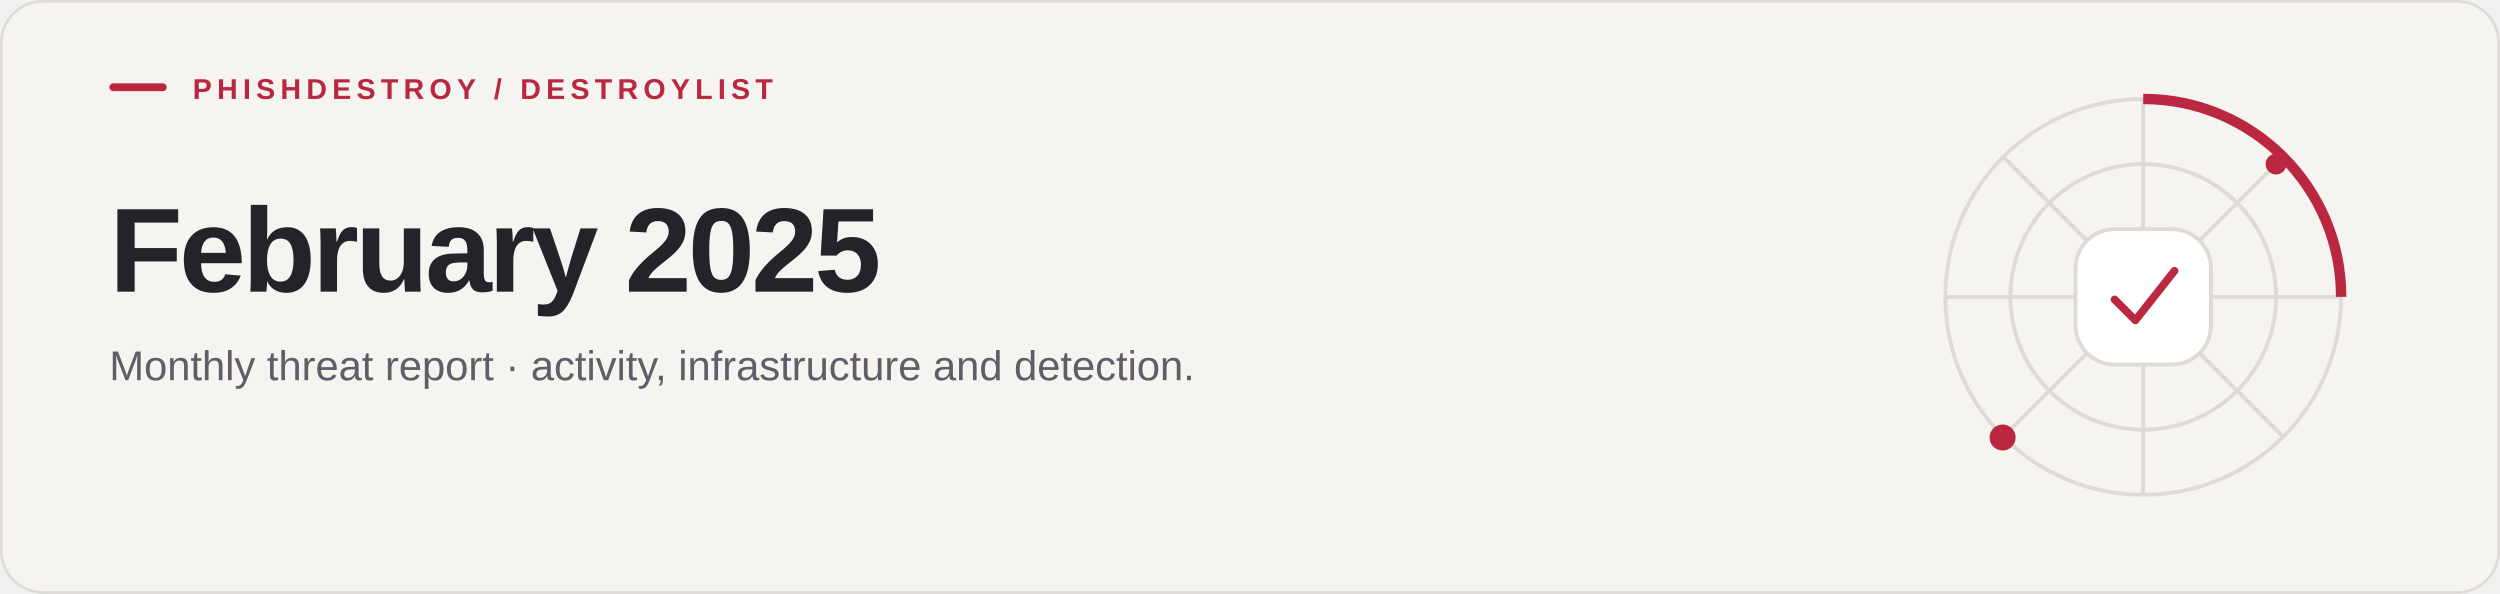
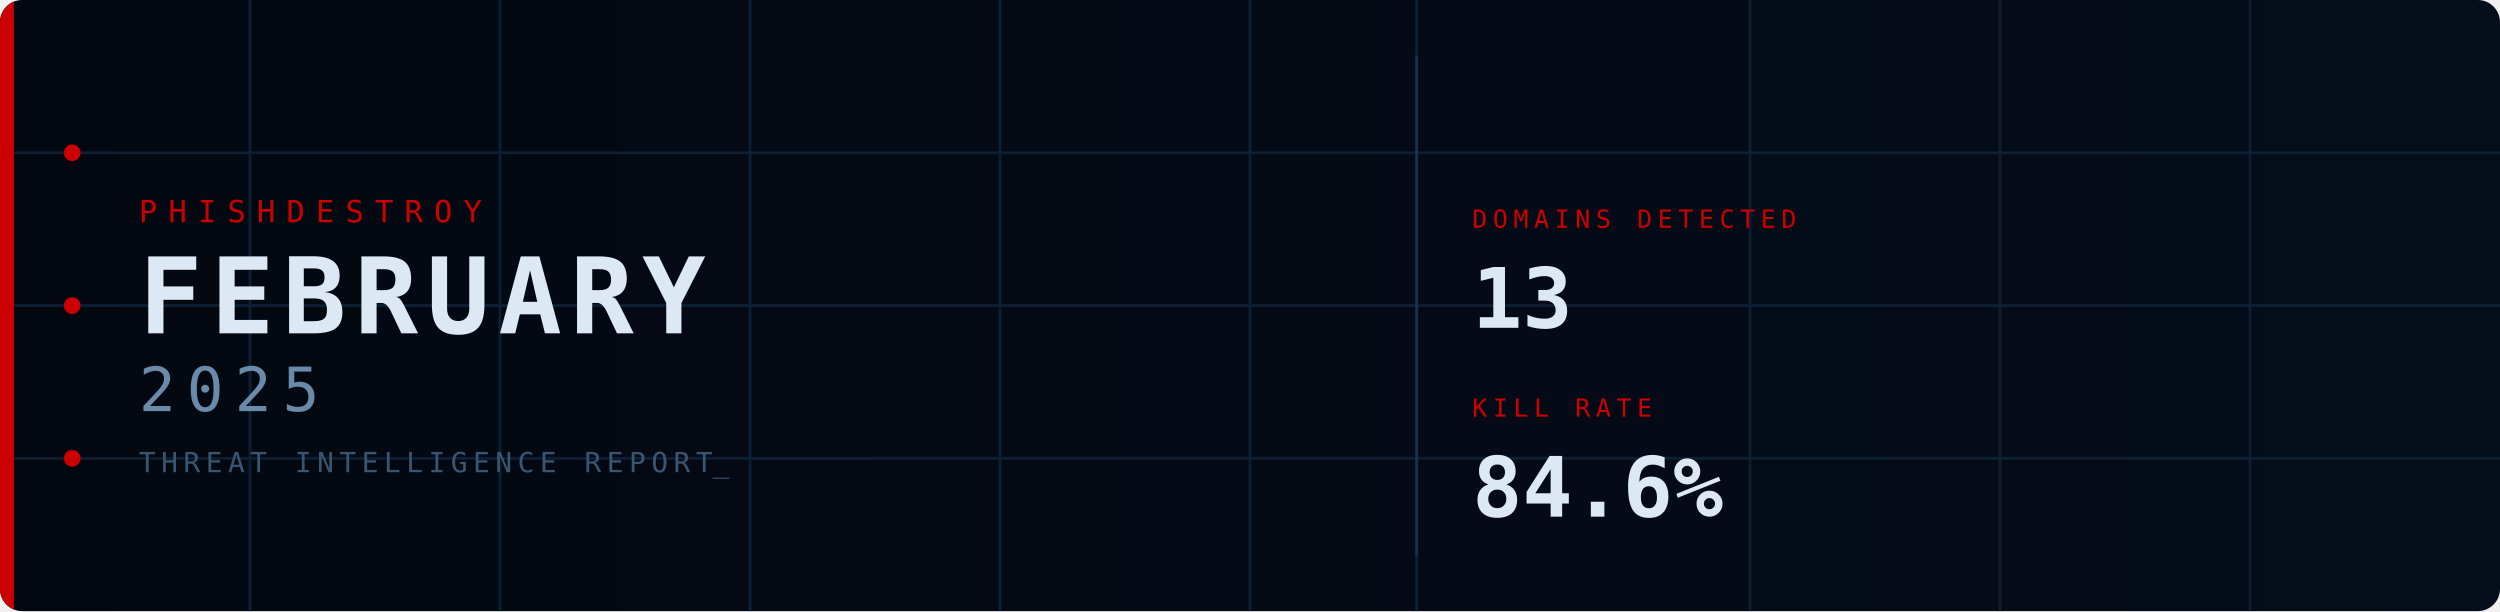
- <svg xmlns="http://www.w3.org/2000/svg" width="960" height="228" viewBox="0 0 960 228" role="img" aria-labelledby="title desc">
-   <style>
-     .bg{fill:#f6f4f1}.border,.line{stroke:#dedbd7}.title{fill:#25232a}.muted{fill:#615d68}.accent{stroke:#b92740}.label,.dot{fill:#b92740}.panel{fill:#fff;stroke:#dedbd7}
-     @media(prefers-color-scheme:dark){.bg{fill:#191b22}.border,.line{stroke:#363943}.title{fill:#f4f1ee}.muted{fill:#b9b7c1}.accent{stroke:#ef8496}.label,.dot{fill:#ef8496}.panel{fill:#242730;stroke:#464955}}
-   </style>
-   <rect class="bg border" x=".5" y=".5" width="959" height="227" rx="16" />
-   <rect class="dot" x="42" y="32" width="22" height="3" rx="1.5" />
-   <text class="label" x="74" y="38" font-family="Arial,Helvetica,sans-serif" font-size="11" font-weight="700" letter-spacing="2">PHISHDESTROY / DESTROYLIST</text>
-   <text class="title" x="42" y="112" font-family="Arial,Helvetica,sans-serif" font-size="46" font-weight="700" letter-spacing="-1.3">
-     <tspan x="42" dy="0">February 2025</tspan>
-   </text>
-   <text class="muted" x="42" y="146" font-family="Arial,Helvetica,sans-serif" font-size="16">Monthly threat report · activity, infrastructure and detection.</text>
-   <g fill="none" stroke-width="1.5">
-     <circle class="line" cx="823" cy="114" r="76" />
-     <circle class="line" cx="823" cy="114" r="51" />
-     <path class="line" d="M747 114h152M823 38v152M769 60l108 108M769 168l108-108" />
-     <path class="accent" d="M823 38a76 76 0 0 1 76 76" stroke-width="4" />
-     <rect class="panel" x="797" y="88" width="52" height="52" rx="15" />
-     <path class="accent" d="m812 115 8 8 15-19" stroke-width="3" stroke-linecap="round" stroke-linejoin="round" />
-     <circle class="dot" cx="769" cy="168" r="5" />
-     <circle class="dot" cx="874" cy="63" r="4" />
+ <svg xmlns="http://www.w3.org/2000/svg" width="900" height="220" viewBox="0 0 900 220">
+   <defs>
+     <linearGradient id="bg" x1="0%" y1="0%" x2="100%" y2="0%">
+       <stop offset="0%" stop-color="#030810" />
+       <stop offset="100%" stop-color="#050d1a" />
+     </linearGradient>
+     <clipPath id="cp">
+       <rect width="900" height="220" rx="8" />
+     </clipPath>
+     <style>
+       @keyframes fadein {
+         from { opacity: 0; transform: translateY(8px); }
+         to   { opacity: 1; transform: translateY(0); }
+       }
+       @keyframes fadein_right {
+         from { opacity: 0; transform: translateX(8px); }
+         to   { opacity: 1; transform: translateX(0); }
+       }
+       @keyframes pulse {
+         0%,100% { opacity: 1; }
+         50%      { opacity: 0.2; }
+       }
+       @keyframes blink {
+         0%,100% { opacity: 1; }
+         50%     { opacity: 0; }
+       }
+       @keyframes scanline {
+         from { transform: translateY(-20px); }
+         to   { transform: translateY(240px); }
+       }
+       @keyframes arc1draw {
+         from { stroke-dashoffset: 565.49; }
+         to   { stroke-dashoffset: 0; }
+       }
+       @keyframes arc2draw {
+         from { stroke-dashoffset: 408.41; }
+         to   { stroke-dashoffset: 0; }
+       }
+       @keyframes glow {
+         0%,100% { opacity: 1; }
+         50%     { opacity: 0.7; }
+       }
+       .fi0  { animation: fadein 0.7s ease  0.1s; }
+       .fi1  { animation: fadein 0.7s ease  0.3s; }
+       .fi2  { animation: fadein 0.7s ease  0.45s; }
+       .fi3  { animation: fadein 0.7s ease  0.6s; }
+       .fir1 { animation: fadein_right 0.7s ease  0.7s; }
+       .fir2 { animation: fadein_right 0.7s ease  0.9s; }
+       .p0   { animation: pulse 2.5s ease-in-out infinite 0s; }
+       .p1   { animation: pulse 2.5s ease-in-out infinite 0.8s; }
+       .p2   { animation: pulse 2.5s ease-in-out infinite 1.6s; }
+       .cursor { animation: blink 1s step-end infinite; }
+     </style>
+   </defs>
+   <rect width="900" height="220" rx="8" fill="url(#bg)" />
+   <g clip-path="url(#cp)">
+     <line x1="90" y1="0" x2="90" y2="220" stroke="#0d1f35" stroke-width="1" />
+     <line x1="180" y1="0" x2="180" y2="220" stroke="#0d1f35" stroke-width="1" />
+     <line x1="270" y1="0" x2="270" y2="220" stroke="#0d1f35" stroke-width="1" />
+     <line x1="360" y1="0" x2="360" y2="220" stroke="#0d1f35" stroke-width="1" />
+     <line x1="450" y1="0" x2="450" y2="220" stroke="#0d1f35" stroke-width="1" />
+     <line x1="510" y1="0" x2="510" y2="220" stroke="#0d1f35" stroke-width="1" />
+     <line x1="630" y1="0" x2="630" y2="220" stroke="#0d1f35" stroke-width="1" />
+     <line x1="720" y1="0" x2="720" y2="220" stroke="#0d1f35" stroke-width="1" />
+     <line x1="810" y1="0" x2="810" y2="220" stroke="#0d1f35" stroke-width="1" />
+     <line x1="0" y1="55" x2="900" y2="55" stroke="#0d1f35" stroke-width="1" />
+     <line x1="0" y1="110" x2="900" y2="110" stroke="#0d1f35" stroke-width="1" />
+     <line x1="0" y1="165" x2="900" y2="165" stroke="#0d1f35" stroke-width="1" />
+     <rect x="0" y="0" width="5" height="220" fill="#CC0000" style="animation: glow 3s ease-in-out infinite;" />
+     <circle cx="26" cy="55" r="3" fill="#CC0000" class="p0" />
+     <circle cx="26" cy="110" r="3" fill="#CC0000" class="p1" />
+     <circle cx="26" cy="165" r="3" fill="#CC0000" class="p2" />
+     <circle cx="870" cy="110" r="90" fill="none" stroke="#CC0000" stroke-opacity="0.22" stroke-width="1.5" stroke-dasharray="565.49" stroke-dashoffset="565.49" style="animation: arc1draw 2s ease-out  0.5s;" />
+     <circle cx="870" cy="110" r="65" fill="none" stroke="#CC0000" stroke-opacity="0.14" stroke-width="1" stroke-dasharray="408.41" stroke-dashoffset="408.41" style="animation: arc2draw 2s ease-out  0.7s;" />
+     <rect x="0" y="-20" width="900" height="20" fill="#4488cc" opacity="0.04" style="animation: scanline 4s linear infinite;" />
+     <text x="50" y="80" font-family="monospace" font-size="11" fill="#CC0000" letter-spacing="4" class="fi0">PHISHDESTROY</text>
+     <text x="50" y="120" font-family="monospace" font-size="38" font-weight="bold" fill="#dde8f5" letter-spacing="3" class="fi1">FEBRUARY</text>
+     <text x="50" y="148" font-family="monospace" font-size="22" fill="#6a8aaa" letter-spacing="4" class="fi2">2025</text>
+     <text x="50" y="170" font-family="monospace" font-size="10" fill="#3a5570" letter-spacing="2" class="fi3">THREAT INTELLIGENCE REPORT<tspan class="cursor">_</tspan>
+     </text>
+     <line x1="510" y1="20" x2="510" y2="200" stroke="#1a3050" stroke-width="1" />
+     <g class="fir1">
+       <text x="530" y="82" font-family="monospace" font-size="9" fill="#CC0000" letter-spacing="2">DOMAINS DETECTED</text>
+       <text x="530" y="118" font-family="monospace" font-size="30" font-weight="bold" fill="#dde8f5">13</text>
+     </g>
+     <g class="fir2">
+       <text x="530" y="150" font-family="monospace" font-size="9" fill="#CC0000" letter-spacing="2">KILL RATE</text>
+       <text x="530" y="186" font-family="monospace" font-size="30" font-weight="bold" fill="#dde8f5">84.6%</text>
+     </g>
  </g>
</svg>
